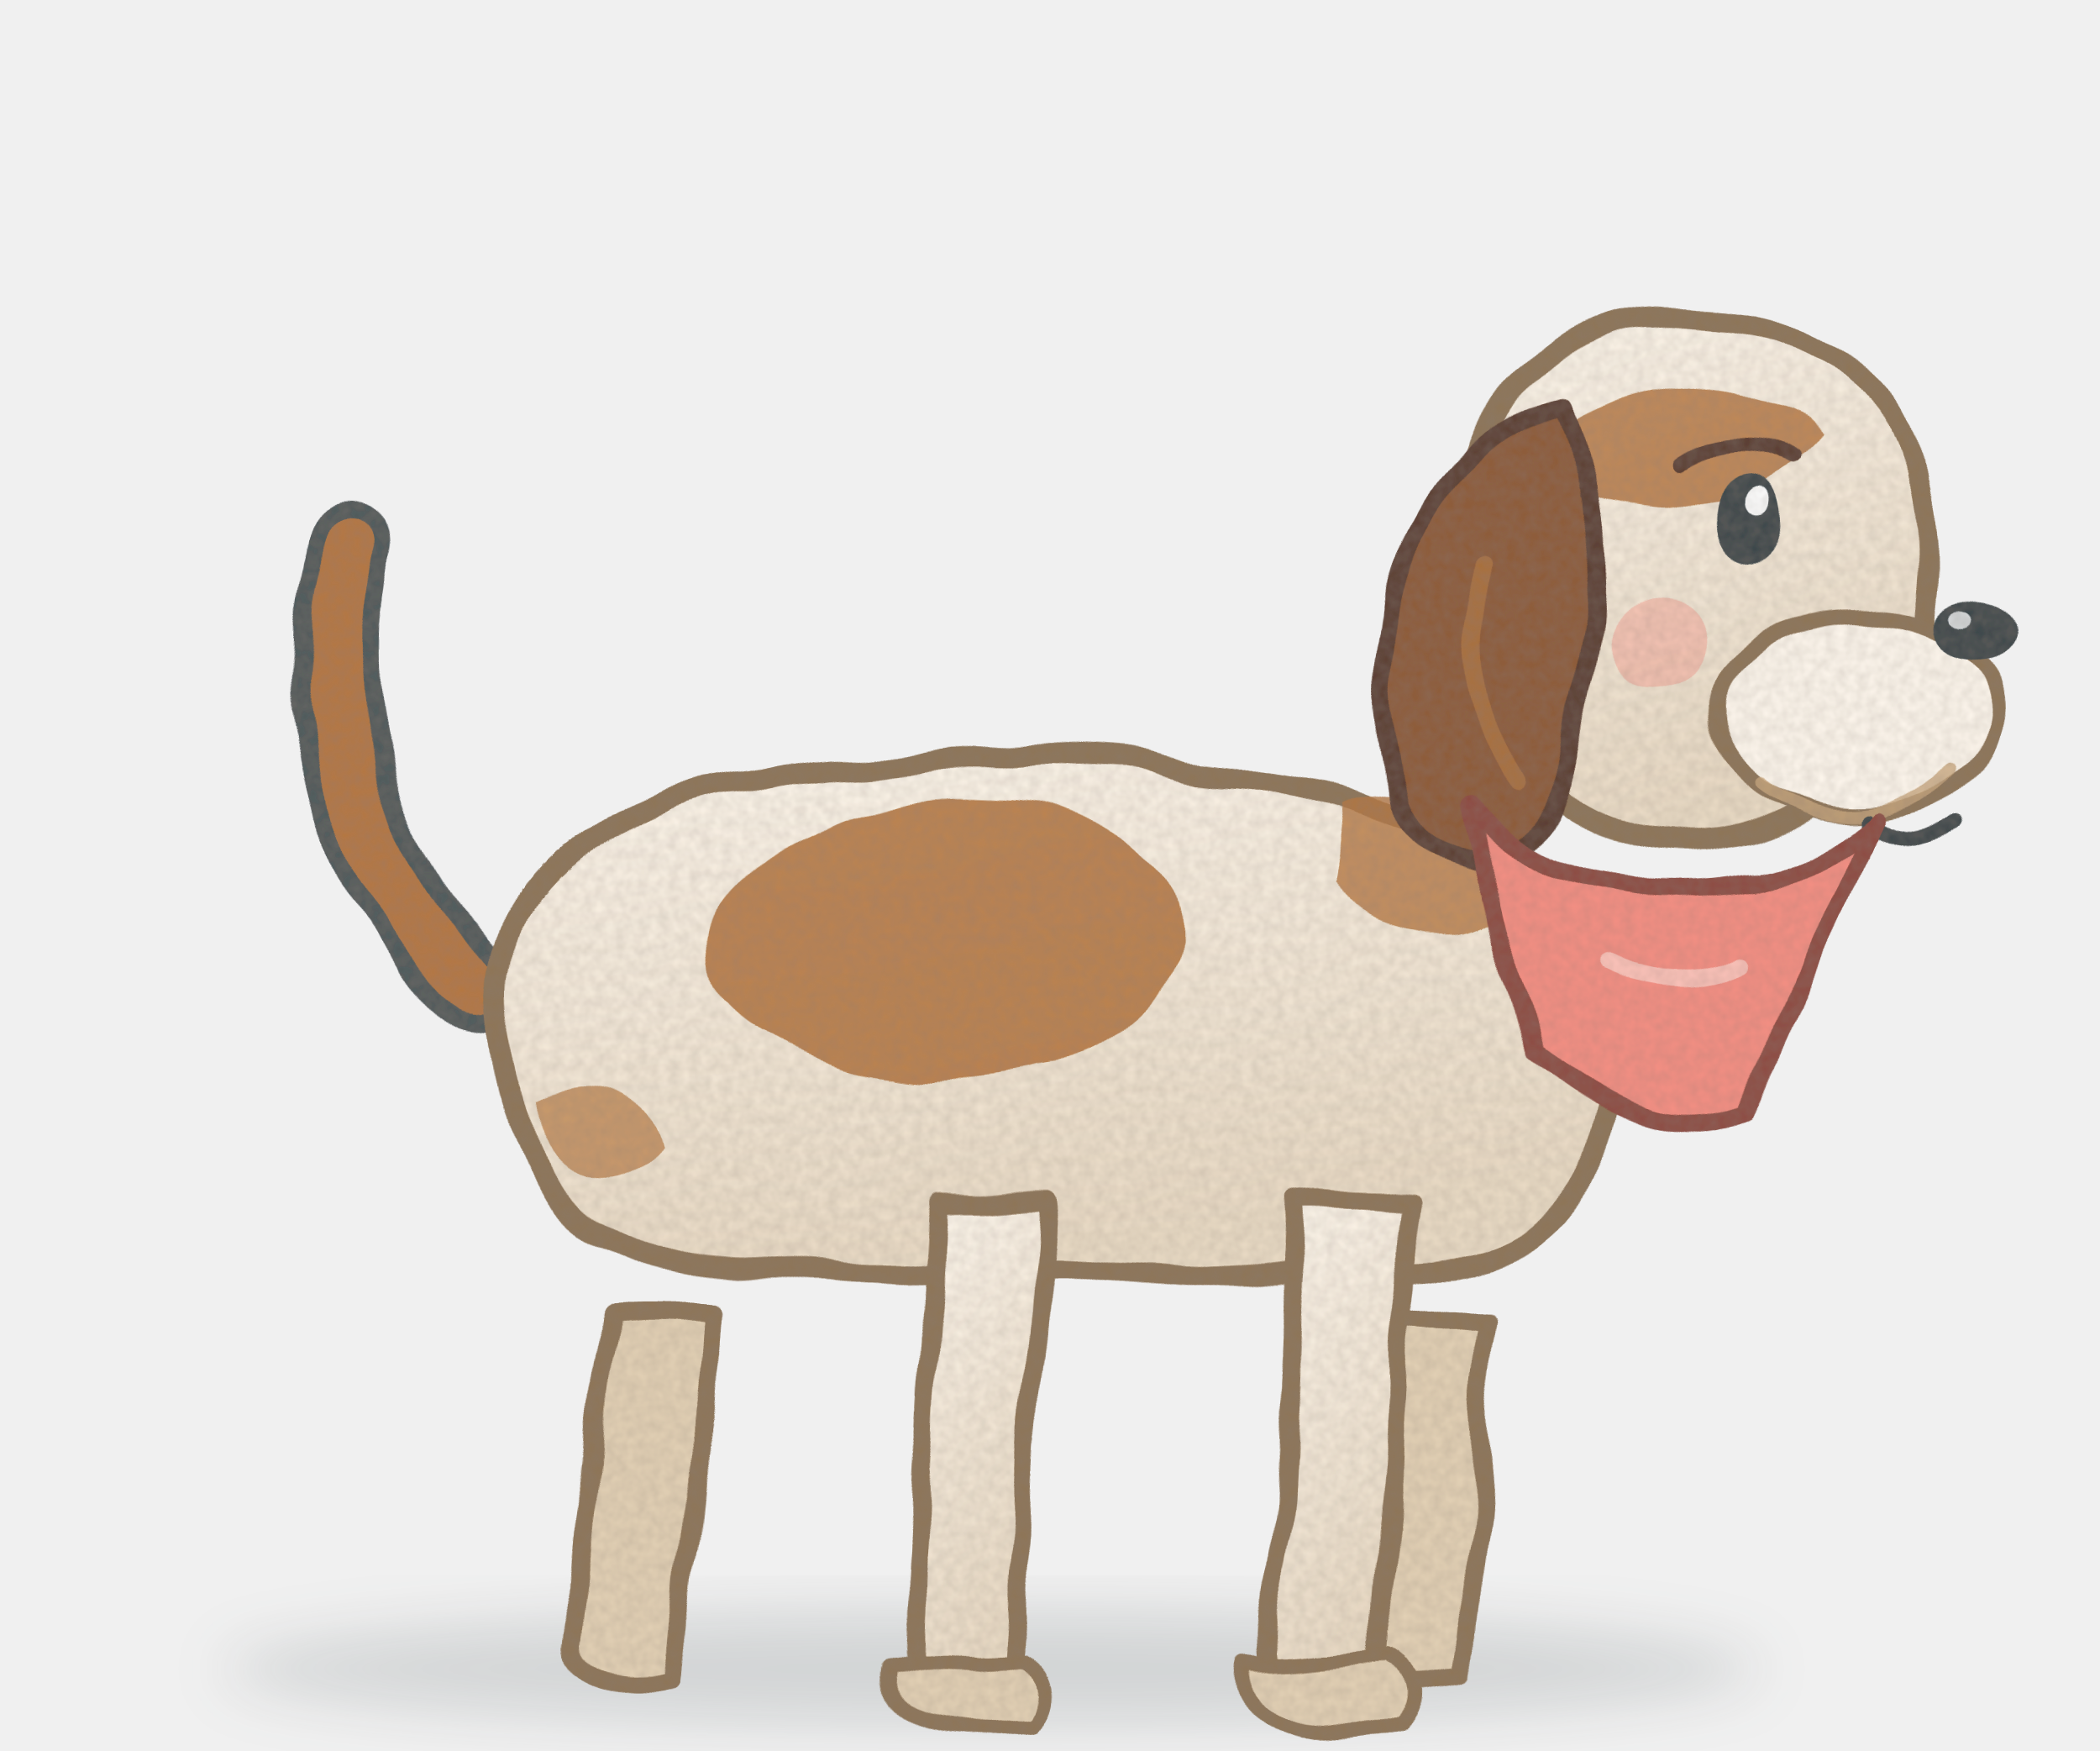
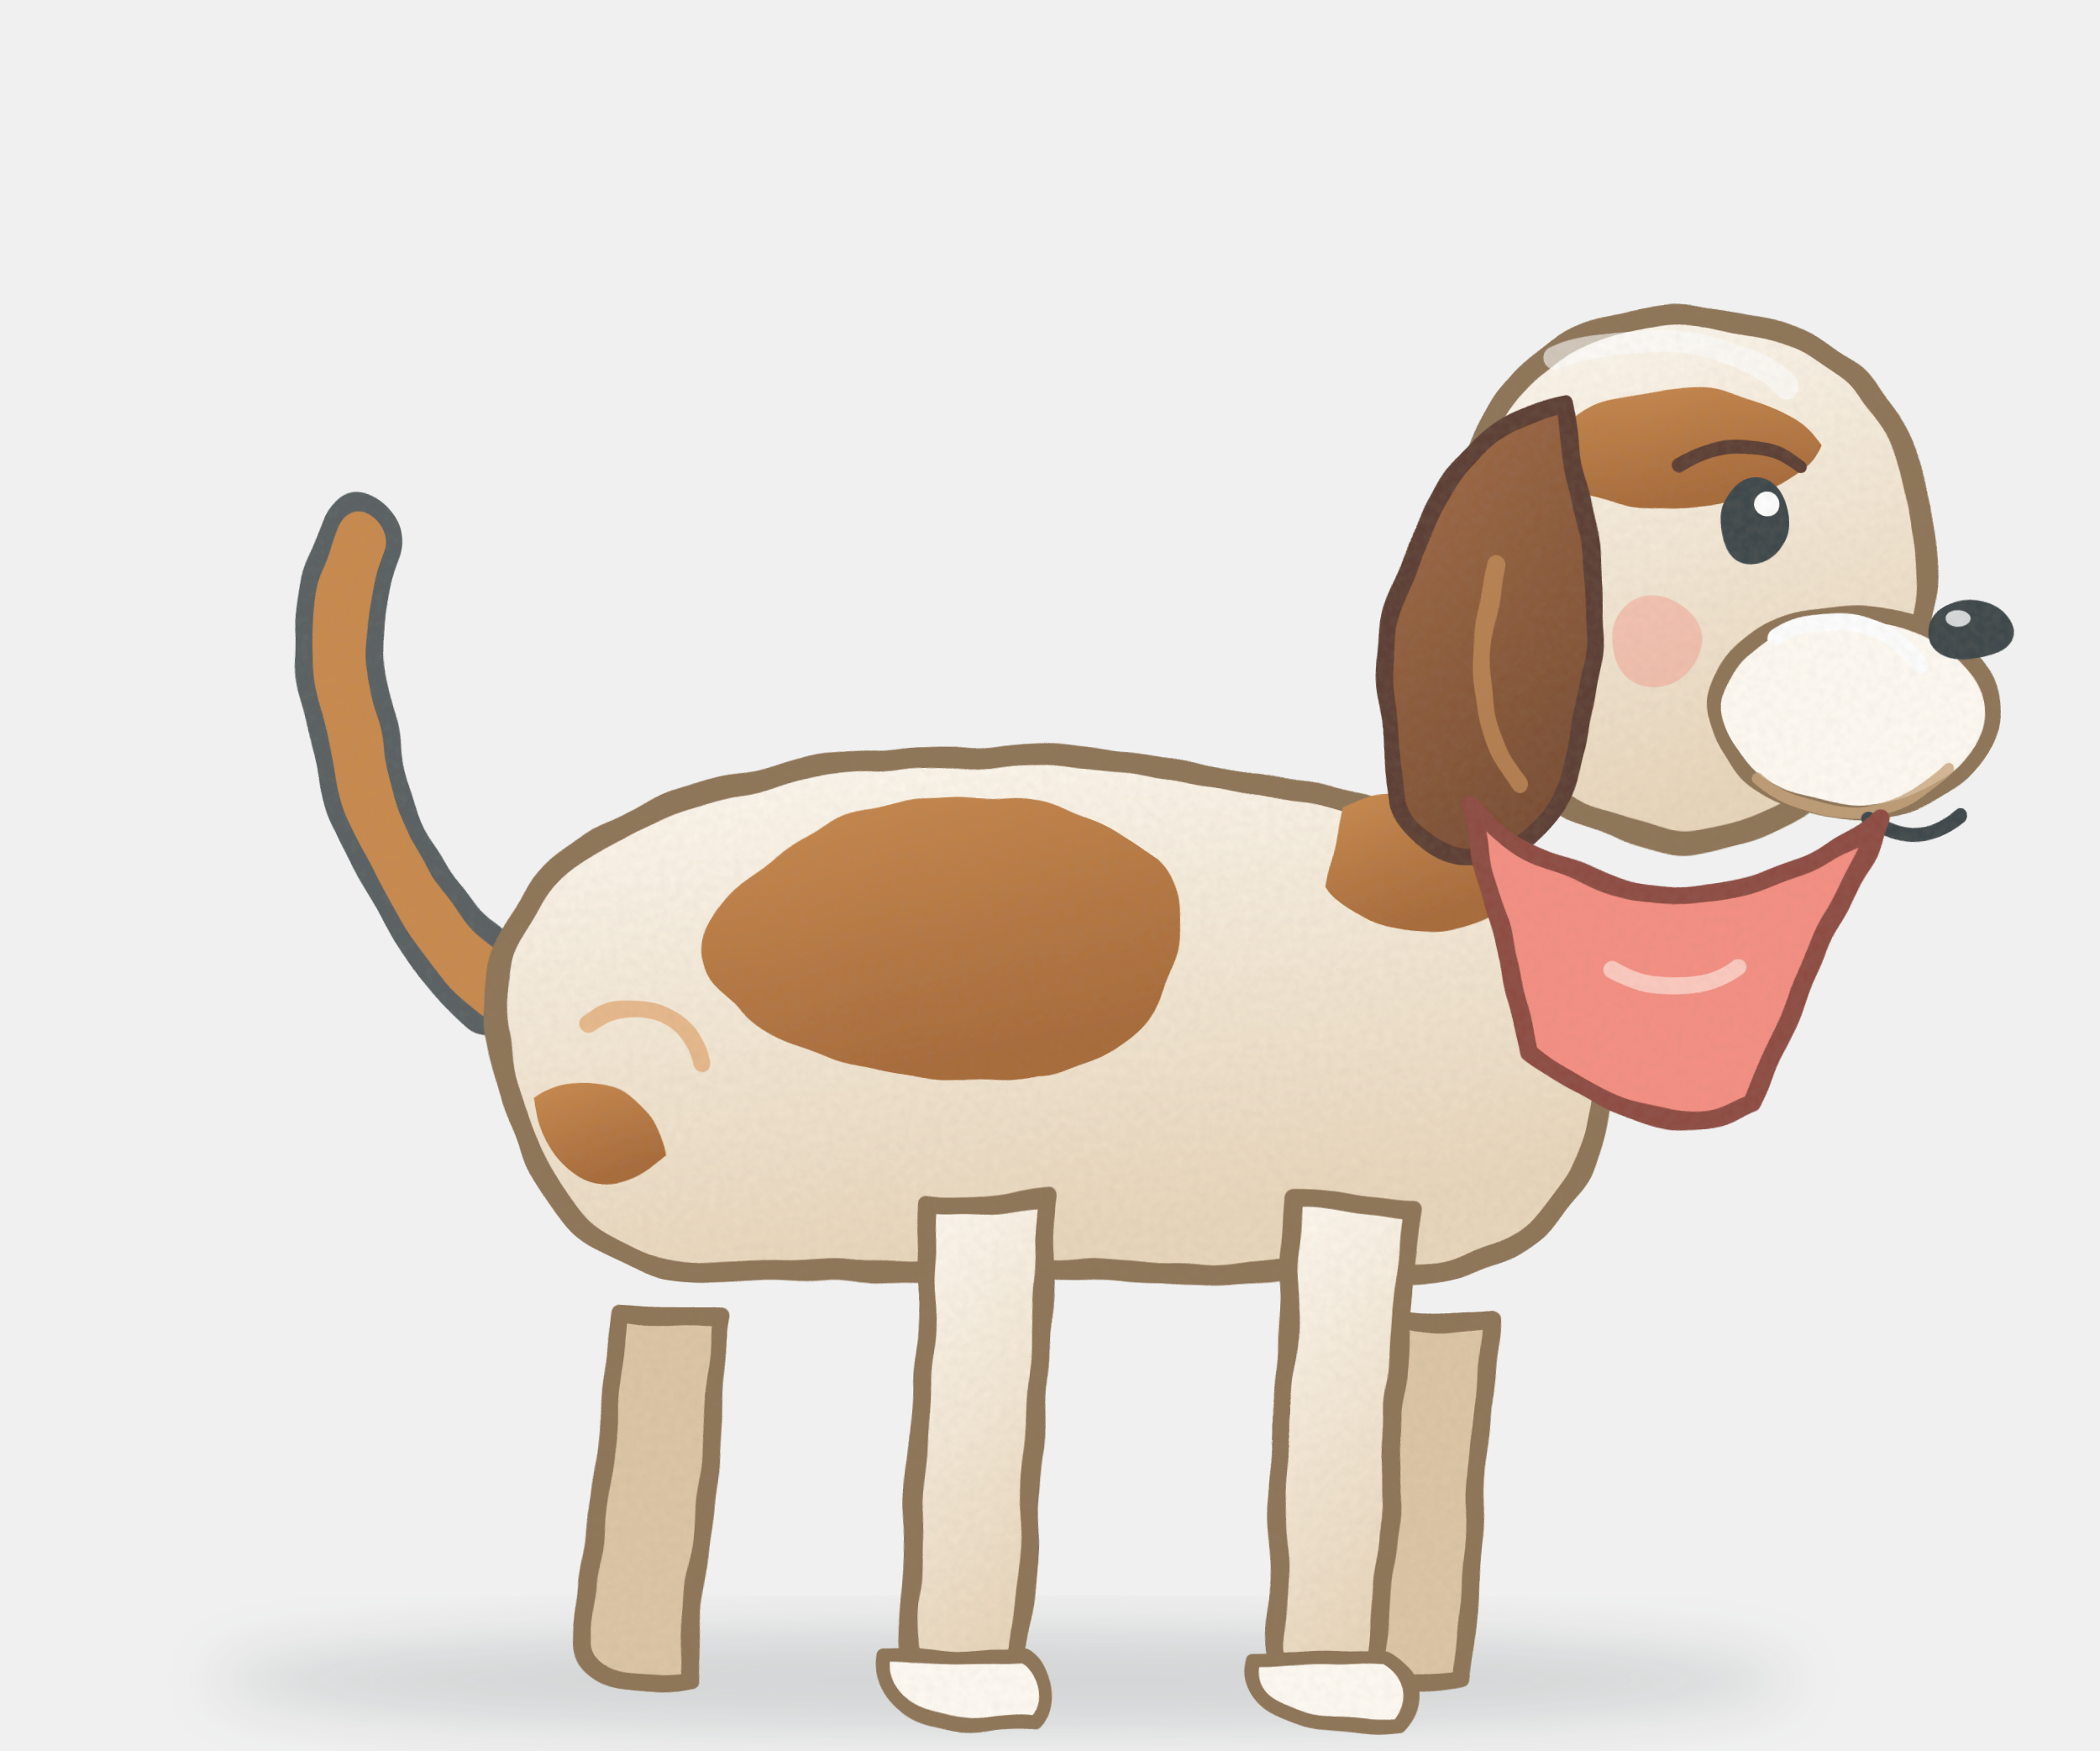
<svg xmlns="http://www.w3.org/2000/svg" viewBox="0 0 360 300" width="360" height="300">
  <defs>
    <linearGradient id="fur" x1="0" y1="0" x2="0.3" y2="1">
-       <stop offset="0" stop-color="#FFF8EE" />
-       <stop offset="1" stop-color="#EBDCC6" />
+       <stop offset="0" stop-color="#FFFBF3" />
+       <stop offset="1" stop-color="#E9D7BC" />
+     </linearGradient>
+     <linearGradient id="patch" x1="0" y1="0" x2="0.4" y2="1">
+       <stop offset="0" stop-color="#C98A4C" />
+       <stop offset="1" stop-color="#A86A36" />
+     </linearGradient>
+     <linearGradient id="ear" x1="0" y1="0" x2="0.5" y2="1">
+       <stop offset="0" stop-color="#A46C44" />
+       <stop offset="1" stop-color="#7A4C2E" />
    </linearGradient>
    <filter id="wc" x="-8%" y="-8%" width="116%" height="116%">
-       <feTurbulence type="fractalNoise" baseFrequency="0.03" numOctaves="3" seed="7" result="noise" />
-       <feDisplacementMap in="SourceGraphic" in2="noise" scale="6" xChannelSelector="R" yChannelSelector="G" result="warp" />
-       <feTurbulence type="fractalNoise" baseFrequency="0.55" numOctaves="2" seed="3" result="grain" />
-       <feColorMatrix in="grain" type="matrix" values="0 0 0 0 0.24  0 0 0 0 0.2  0 0 0 0 0.17  0 0 0 0.32 0" result="grainA" />
+       <feTurbulence type="fractalNoise" baseFrequency="0.035" numOctaves="3" seed="21" result="noise" />
+       <feDisplacementMap in="SourceGraphic" in2="noise" scale="4" xChannelSelector="R" yChannelSelector="G" result="warp" />
+       <feTurbulence type="fractalNoise" baseFrequency="0.7" numOctaves="2" seed="4" result="grain" />
+       <feColorMatrix in="grain" type="matrix" values="0 0 0 0 0.3  0 0 0 0 0.24  0 0 0 0 0.2  0 0 0 0.14 0" result="grainA" />
      <feComposite in="grainA" in2="warp" operator="in" result="grainIn" />
      <feMerge>
        <feMergeNode in="warp" />
        <feMergeNode in="grainIn" />
      </feMerge>
    </filter>
+     <filter id="blur1">
+       <feGaussianBlur stdDeviation="1.3" />
+     </filter>
    <filter id="soft" x="-30%" y="-30%" width="160%" height="160%">
      <feGaussianBlur stdDeviation="5" />
    </filter>
  </defs>
-   <ellipse cx="170" cy="286" rx="132" ry="10" fill="#38454A" opacity="0.16" filter="url(#soft)" />
+   <ellipse cx="172" cy="288" rx="136" ry="9" fill="#38454A" opacity="0.16" filter="url(#soft)" />
  <g filter="url(#wc)">
-     <path d="M82 170 C60 150 52 116 60 92" fill="none" stroke="#38454A" stroke-width="15" stroke-linecap="round" opacity="0.9" />
-     <path d="M82 170 C60 150 52 116 60 92" fill="none" stroke="#B5773F" stroke-width="9" stroke-linecap="round" />
-     <path d="M104 226 L98 282 C98 288 108 290 116 288 L122 226 Z" fill="#E4D2B6" stroke="#8E7456" stroke-width="3" stroke-linejoin="round" />
-     <path d="M236 226 L232 282 C232 288 242 290 250 288 L256 226 Z" fill="#E4D2B6" stroke="#8E7456" stroke-width="3" stroke-linejoin="round" />
+     <path d="M86 170 C62 148 52 114 62 92" fill="none" stroke="#38454A" stroke-width="15" stroke-linecap="round" opacity="0.85" />
+     <path d="M86 170 C62 148 52 114 62 92" fill="none" stroke="#C98A4C" stroke-width="9" stroke-linecap="round" />
+     <path d="M106 226 L100 282 C100 288 110 290 118 288 L124 226 Z" fill="#DCC6A6" stroke="#8E7456" stroke-width="3" stroke-linejoin="round" />
+     <path d="M236 226 L232 282 C232 288 242 290 250 288 L256 226 Z" fill="#DCC6A6" stroke="#8E7456" stroke-width="3" stroke-linejoin="round" />
    <path d="M86 178 C78 146 120 128 178 130 C236 132 268 146 274 176 C280 204 262 218 240 218 L120 218 C98 218 90 200 86 178 Z" fill="url(#fur)" stroke="#8E7456" stroke-width="3.6" stroke-linejoin="round" />
-     <path d="M126 152 C146 132 182 132 198 148 C208 162 198 182 178 184 C160 188 136 182 126 172 C118 166 120 158 126 152 Z" fill="#B5773F" opacity="0.9" />
-     <path d="M230 138 C242 132 256 142 258 156 C248 164 234 160 228 152 Z" fill="#B5773F" opacity="0.8" />
-     <path d="M92 188 C102 182 112 188 114 198 C106 206 94 204 92 188 Z" fill="#B5773F" opacity="0.7" />
+     <path d="M126 152 C146 132 182 132 198 148 C208 162 198 182 178 184 C160 188 136 182 126 172 C118 166 120 158 126 152 Z" fill="url(#patch)" />
+     <path d="M230 138 C242 132 256 142 258 156 C248 164 234 160 228 152 Z" fill="url(#patch)" />
+     <path d="M92 188 C102 182 112 188 114 198 C106 206 94 204 92 188 Z" fill="url(#patch)" />
+     <path d="M100 176 C110 170 118 174 120 182" fill="none" stroke="#E1A56C" stroke-width="3" stroke-linecap="round" opacity="0.7" />
    <path d="M160 206 L156 282 C156 288 166 290 174 288 L180 206 Z" fill="url(#fur)" stroke="#8E7456" stroke-width="3.2" stroke-linejoin="round" />
    <path d="M222 206 L218 282 C218 288 228 290 236 288 L242 206 Z" fill="url(#fur)" stroke="#8E7456" stroke-width="3.2" stroke-linejoin="round" />
-     <path d="M152 284 C150 292 158 296 172 296 L178 296 C182 292 180 286 176 284 Z" fill="#E4D2B6" stroke="#8E7456" stroke-width="2.4" stroke-linejoin="round" />
-     <path d="M214 284 C212 292 220 296 234 296 L240 296 C244 292 242 286 238 284 Z" fill="#E4D2B6" stroke="#8E7456" stroke-width="2.4" stroke-linejoin="round" />
+     <path d="M152 284 C150 292 158 296 172 296 L178 296 C182 292 180 286 176 284 Z" fill="#FFFBF3" stroke="#8E7456" stroke-width="2.4" stroke-linejoin="round" />
+     <path d="M214 284 C212 292 220 296 234 296 L240 296 C244 292 242 286 238 284 Z" fill="#FFFBF3" stroke="#8E7456" stroke-width="2.4" stroke-linejoin="round" />
    <path d="M250 100 C248 66 272 52 292 54 C320 56 334 80 330 104 C326 130 306 146 286 144 C264 142 252 124 250 100 Z" fill="url(#fur)" stroke="#8E7456" stroke-width="3.6" stroke-linejoin="round" />
-     <path d="M262 80 C272 64 300 62 312 76 C306 88 282 92 262 80 Z" fill="#B5773F" opacity="0.85" />
-     <path d="M268 70 C244 74 232 106 240 138 C246 152 262 150 268 134 C274 116 276 94 268 70 Z" fill="#8E5A34" stroke="#5A3B2E" stroke-width="3" stroke-linejoin="round" />
-     <path d="M256 96 C252 112 254 126 260 134" fill="none" stroke="#B5773F" stroke-width="3" stroke-linecap="round" opacity="0.7" />
-     <ellipse cx="318" cy="122" rx="24" ry="17" fill="#FFF8EE" stroke="#8E7456" stroke-width="2.6" />
+     <path d="M262 80 C272 64 300 62 312 76 C306 88 282 92 262 80 Z" fill="url(#patch)" />
+     <path d="M266 62 C280 56 300 58 306 66" fill="none" stroke="#FFFFFF" stroke-width="4" stroke-linecap="round" opacity="0.6" />
+     <path d="M268 70 C244 74 232 106 240 138 C246 152 262 150 268 134 C274 116 276 94 268 70 Z" fill="url(#ear)" stroke="#5A3B2E" stroke-width="3" stroke-linejoin="round" />
+     <path d="M256 96 C252 112 254 126 260 134" fill="none" stroke="#C9915A" stroke-width="3" stroke-linecap="round" opacity="0.7" />
+     <ellipse cx="318" cy="122" rx="24" ry="17" fill="#FFFBF3" stroke="#8E7456" stroke-width="2.6" />
+     <path d="M304 110 C312 104 324 106 330 114" fill="none" stroke="#FFFFFF" stroke-width="3" stroke-linecap="round" />
    <path d="M302 134 C312 142 326 140 334 132" fill="none" stroke="#C9A77E" stroke-width="2" stroke-linecap="round" opacity="0.8" />
    <ellipse cx="338" cy="108" rx="7" ry="5" fill="#38454A" />
    <ellipse cx="336" cy="106" rx="2" ry="1.4" fill="#FFFFFF" opacity="0.8" />
    <ellipse cx="300" cy="90" rx="6" ry="7.5" fill="#38454A" />
    <circle cx="302" cy="87" r="2.2" fill="#FFFFFF" />
    <path d="M288 80 Q298 74 308 80" fill="none" stroke="#5A3B2E" stroke-width="2.4" stroke-linecap="round" />
    <circle cx="284" cy="110" r="8" fill="#F58F83" opacity="0.4" />
    <path d="M320 140 Q328 146 336 140" fill="none" stroke="#38454A" stroke-width="2.4" stroke-linecap="round" />
    <path d="M252 138 C268 156 302 158 322 140 L300 190 C288 196 274 190 262 180 Z" fill="#F58F83" stroke="#8E4A40" stroke-width="3" stroke-linejoin="round" />
-     <path d="M276 166 C284 170 292 170 298 166" fill="none" stroke="#FFD0C8" stroke-width="3" stroke-linecap="round" opacity="0.8" />
+     <path d="M276 166 C284 170 292 170 298 166" fill="none" stroke="#FFD8D0" stroke-width="3" stroke-linecap="round" opacity="0.8" />
  </g>
</svg>
